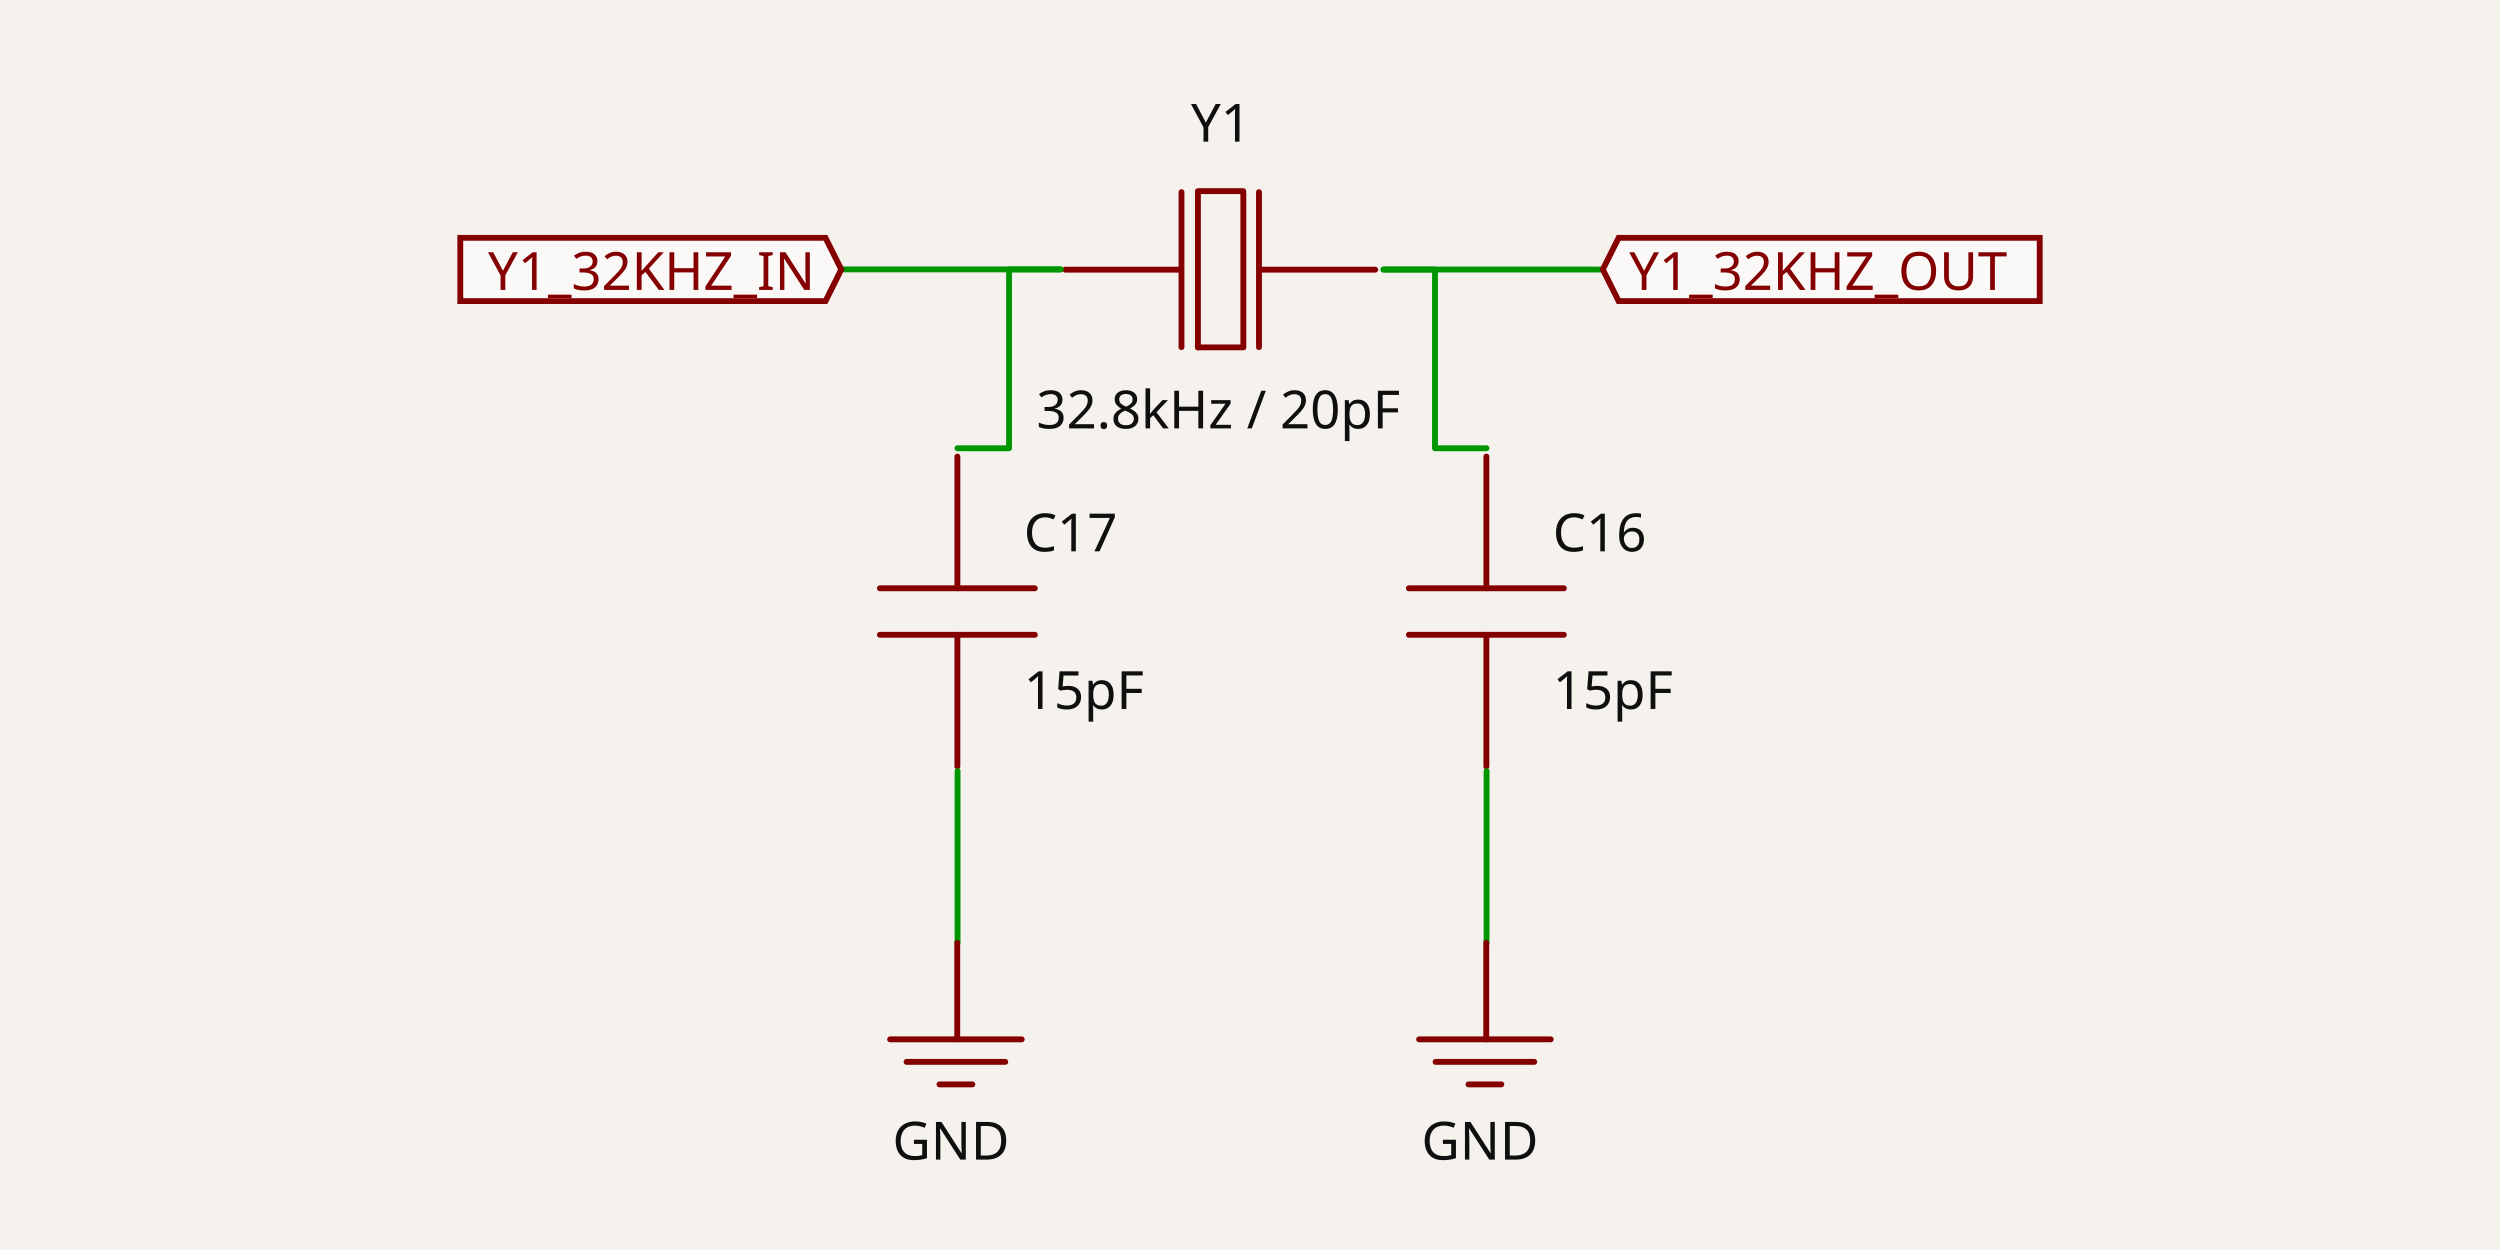
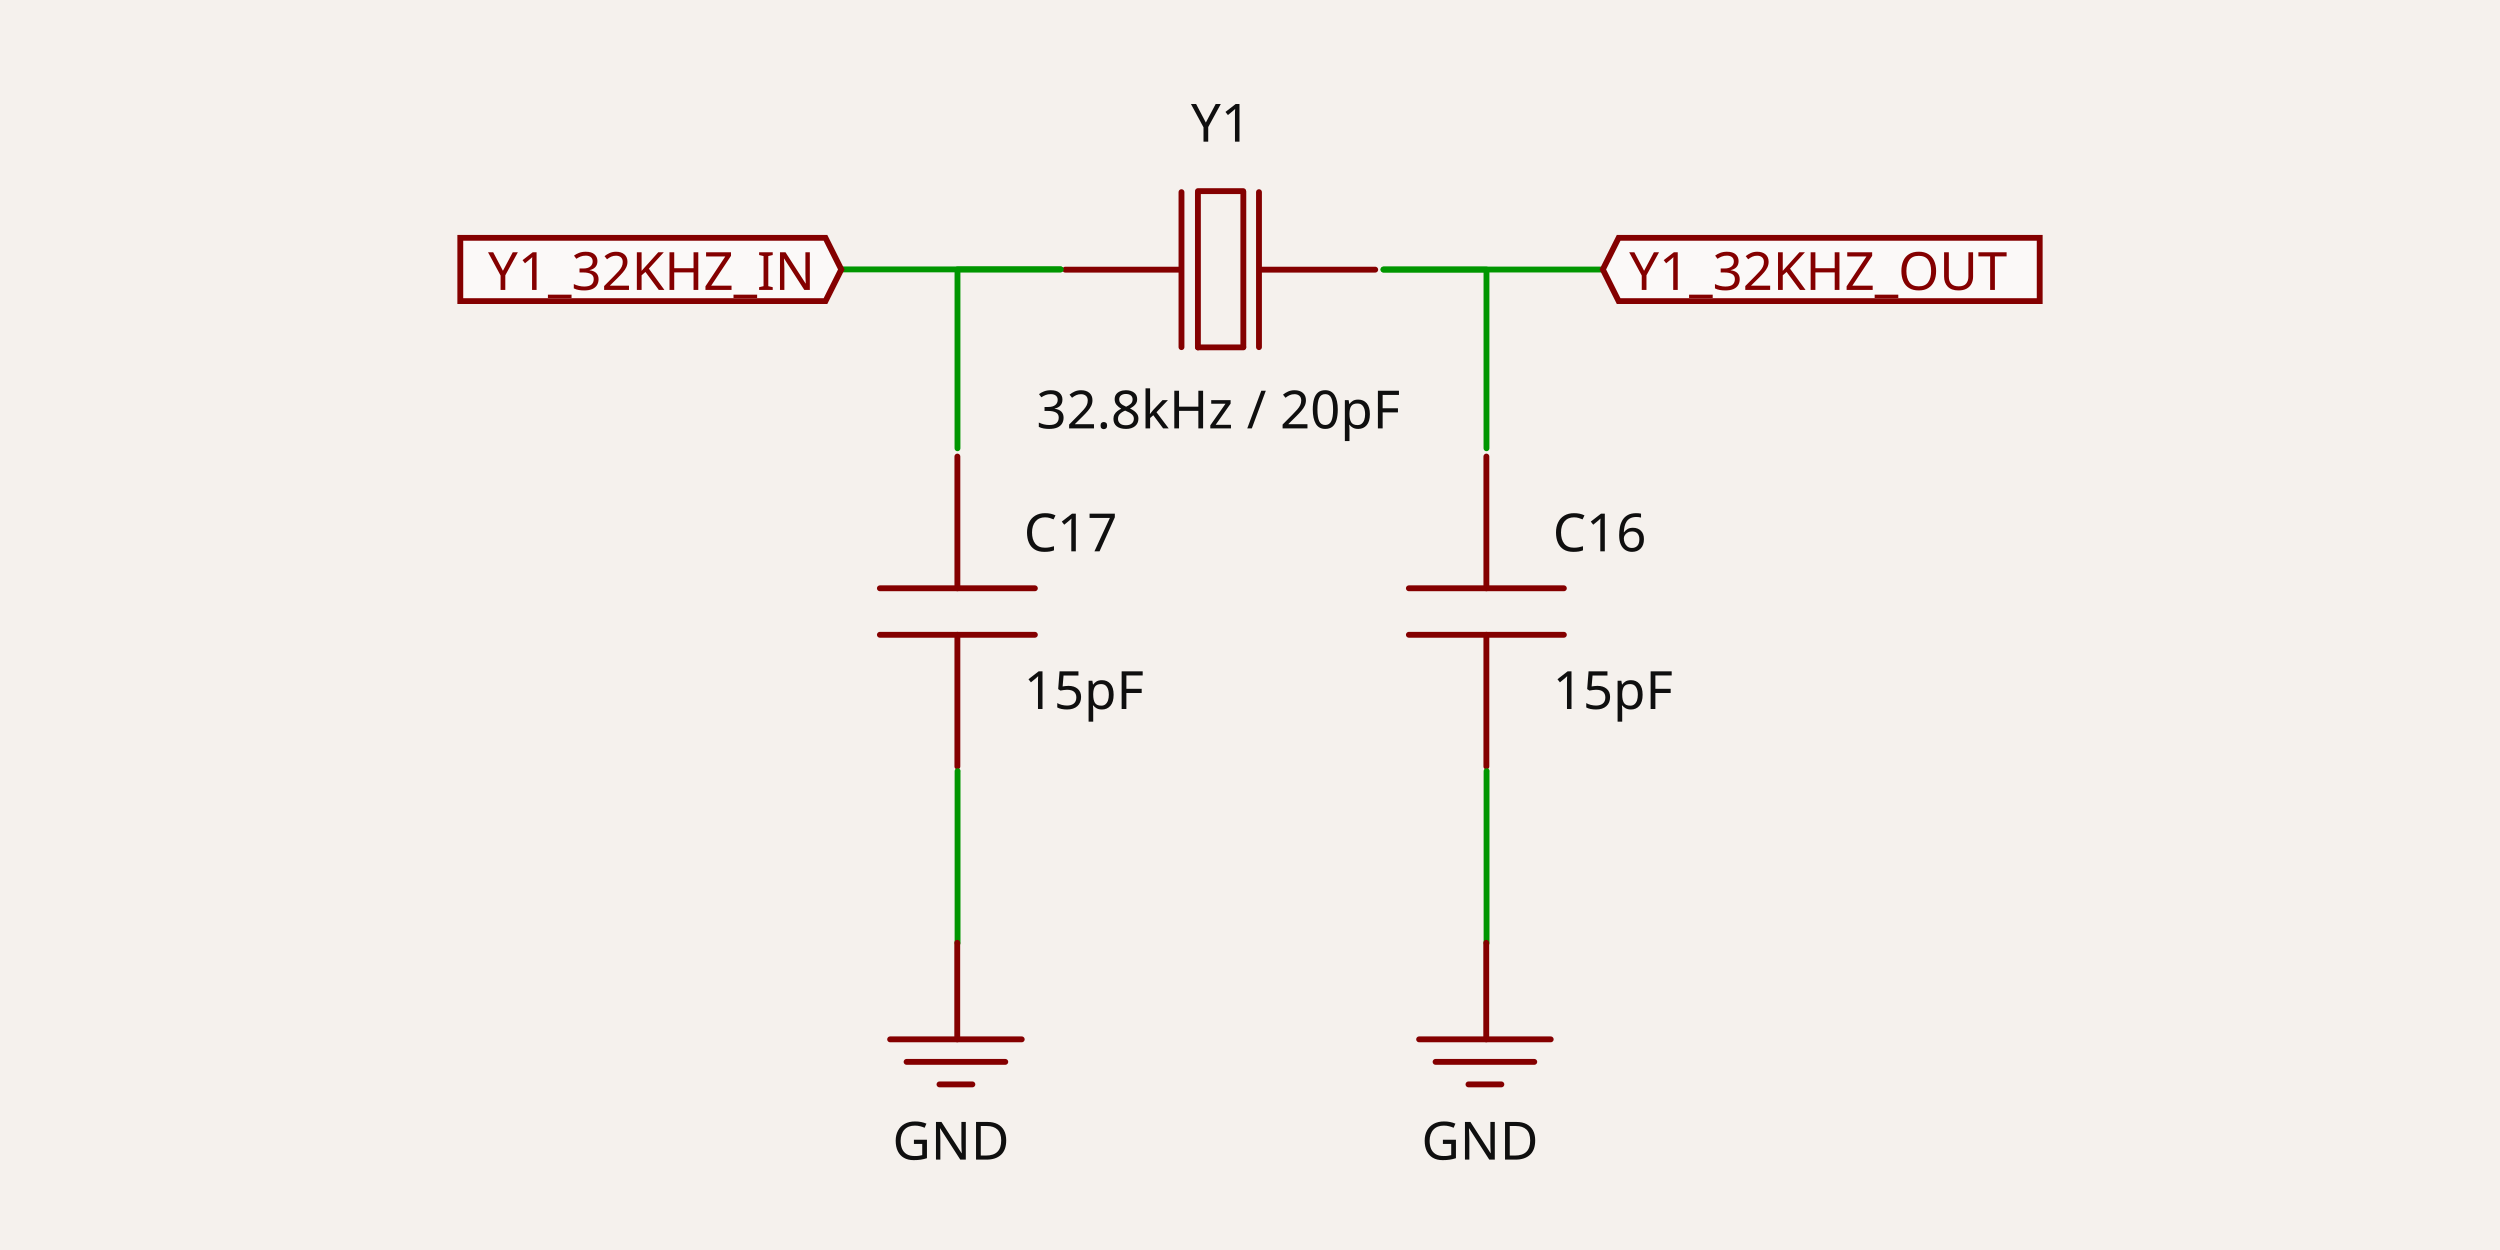
- <svg xmlns="http://www.w3.org/2000/svg" width="1200" height="600" style="background-color: rgb(245, 241, 237)" data-real-to-screen-transform="matrix(140.5895659376,0,0,-140.5895659376,586.5877554096,129.3436237918)" data-software-used-string="@tscircuit/core@0.0.555">
+ <svg xmlns="http://www.w3.org/2000/svg" width="1200" height="600" style="background-color: rgb(245, 241, 237)" data-real-to-screen-transform="matrix(140.5895659376,0,0,-140.5895659376,586.5877554096,129.3436237918)" data-software-used-string="@tscircuit/core@0.0.586">
  <style>
              .boundary { fill: rgb(245, 241, 237); }
              .schematic-boundary { fill: none; stroke: #fff; }
              .component { fill: none; stroke: rgb(132, 0, 0); }
              .chip { fill: rgb(255, 255, 194); stroke: rgb(132, 0, 0); }
              .component-pin { fill: none; stroke: rgb(132, 0, 0); }
              .trace:hover {
                filter: invert(1);
              }
              .trace:hover .trace-crossing-outline {
                opacity: 0;
              }
              .trace:hover .trace-junction {
                filter: invert(1);
              }
              .text { font-family: sans-serif; fill: rgb(0, 150, 0); }
              .pin-number { fill: rgb(169, 0, 0); }
              .port-label { fill: rgb(0, 100, 100); }
              .component-name { fill: rgb(0, 100, 100); }
            </style>
  <rect class="boundary" x="0" y="0" width="1200" height="600" />
  <g data-circuit-json-type="schematic_component" data-schematic-component-id="schematic_component_0">
    <rect class="component-overlay" x="511.317" y="91.741" width="148.791" height="75.017" fill="transparent" />
    <path d="M 660.107 129.432 L 605.211 129.432" stroke="rgb(132, 0, 0)" fill="none" stroke-width="2.812px" stroke-linecap="round" />
    <path d="M 566.535 129.432 L 511.317 129.432" stroke="rgb(132, 0, 0)" fill="none" stroke-width="2.812px" stroke-linecap="round" />
    <path d="M 604.311 166.63 L 604.311 92.234" stroke="rgb(132, 0, 0)" fill="none" stroke-width="2.812px" stroke-linecap="round" />
    <path d="M 596.799 166.528 L 596.799 92.133" stroke="rgb(132, 0, 0)" fill="none" stroke-width="2.812px" stroke-linecap="round" />
    <path d="M 567.113 166.63 L 567.113 92.234" stroke="rgb(132, 0, 0)" fill="none" stroke-width="2.812px" stroke-linecap="round" />
    <path d="M 574.997 166.758 L 574.997 92.363" stroke="rgb(132, 0, 0)" fill="none" stroke-width="2.812px" stroke-linecap="round" />
    <path d="M 596.785 166.736 L 575.08 166.736" stroke="rgb(132, 0, 0)" fill="none" stroke-width="2.812px" stroke-linecap="round" />
    <path d="M 596.728 91.741 L 575.023 91.741" stroke="rgb(132, 0, 0)" fill="none" stroke-width="2.812px" stroke-linecap="round" />
    <text x="584.779" y="185.998" fill="rgb(15, 15, 15)" font-family="sans-serif" text-anchor="middle" dominant-baseline="hanging" font-size="25.306px">32.8kHz / 20pF</text>
    <text x="586.046" y="68.007" fill="rgb(15, 15, 15)" font-family="sans-serif" text-anchor="middle" dominant-baseline="auto" font-size="25.306px">Y1</text>
  </g>
  <g data-circuit-json-type="schematic_component" data-schematic-component-id="schematic_component_1">
    <rect class="component-overlay" x="676.26" y="219.143" width="74.395" height="148.791" fill="transparent" />
    <path d="M 713.458 219.143 L 713.458 282.379" stroke="rgb(132, 0, 0)" fill="none" stroke-width="2.812px" stroke-linecap="round" />
    <path d="M 713.458 304.697 L 713.458 367.933" stroke="rgb(132, 0, 0)" fill="none" stroke-width="2.812px" stroke-linecap="round" />
    <path d="M 676.26 282.379 L 750.656 282.379" stroke="rgb(132, 0, 0)" fill="none" stroke-width="2.812px" stroke-linecap="round" />
    <path d="M 676.26 304.697 L 750.656 304.697" stroke="rgb(132, 0, 0)" fill="none" stroke-width="2.812px" stroke-linecap="round" />
    <text x="745.335" y="264.65" fill="rgb(15, 15, 15)" font-family="sans-serif" text-anchor="start" dominant-baseline="auto" font-size="25.306px">C16</text>
    <text x="745.335" y="320.674" fill="rgb(15, 15, 15)" font-family="sans-serif" text-anchor="start" dominant-baseline="hanging" font-size="25.306px">15pF</text>
  </g>
  <g data-circuit-json-type="schematic_component" data-schematic-component-id="schematic_component_2">
    <rect class="component-overlay" x="422.343" y="219.143" width="74.395" height="148.791" fill="transparent" />
    <path d="M 459.541 219.143 L 459.541 282.379" stroke="rgb(132, 0, 0)" fill="none" stroke-width="2.812px" stroke-linecap="round" />
    <path d="M 459.541 304.697 L 459.541 367.933" stroke="rgb(132, 0, 0)" fill="none" stroke-width="2.812px" stroke-linecap="round" />
    <path d="M 422.343 282.379 L 496.738 282.379" stroke="rgb(132, 0, 0)" fill="none" stroke-width="2.812px" stroke-linecap="round" />
    <path d="M 422.343 304.697 L 496.738 304.697" stroke="rgb(132, 0, 0)" fill="none" stroke-width="2.812px" stroke-linecap="round" />
    <text x="491.418" y="264.65" fill="rgb(15, 15, 15)" font-family="sans-serif" text-anchor="start" dominant-baseline="auto" font-size="25.306px">C17</text>
    <text x="491.418" y="320.674" fill="rgb(15, 15, 15)" font-family="sans-serif" text-anchor="start" dominant-baseline="hanging" font-size="25.306px">15pF</text>
  </g>
  <g class="trace" data-circuit-json-type="schematic_trace" data-schematic-trace-id="schematic_trace_0">
-     <path d="M 713.508 215.168 L 688.795 215.168 L 688.795 129.382 L 664.082 129.382" class="trace-invisible-hover-outline" stroke="rgb(0, 150, 0)" fill="none" stroke-width="22.494px" stroke-linecap="round" opacity="0" stroke-linejoin="round" />
-     <path d="M 713.508 215.168 L 688.795 215.168 L 688.795 129.382 L 664.082 129.382" stroke="rgb(0, 150, 0)" fill="none" stroke-width="2.812px" stroke-linecap="round" stroke-linejoin="round" />
+     <path d="M 713.508 215.168 L 713.508 129.382 L 664.082 129.382" class="trace-invisible-hover-outline" stroke="rgb(0, 150, 0)" fill="none" stroke-width="22.494px" stroke-linecap="round" opacity="0" stroke-linejoin="round" />
+     <path d="M 713.508 215.168 L 713.508 129.382 L 664.082 129.382" stroke="rgb(0, 150, 0)" fill="none" stroke-width="2.812px" stroke-linecap="round" stroke-linejoin="round" />
  </g>
  <g class="trace" data-circuit-json-type="schematic_trace" data-schematic-trace-id="schematic_trace_1">
-     <path d="M 459.591 215.168 L 484.342 215.168 L 484.342 129.305 L 509.093 129.305" class="trace-invisible-hover-outline" stroke="rgb(0, 150, 0)" fill="none" stroke-width="22.494px" stroke-linecap="round" opacity="0" stroke-linejoin="round" />
-     <path d="M 459.591 215.168 L 484.342 215.168 L 484.342 129.305 L 509.093 129.305" stroke="rgb(0, 150, 0)" fill="none" stroke-width="2.812px" stroke-linecap="round" stroke-linejoin="round" />
+     <path d="M 459.591 215.168 L 459.591 129.305 L 509.093 129.305" class="trace-invisible-hover-outline" stroke="rgb(0, 150, 0)" fill="none" stroke-width="22.494px" stroke-linecap="round" opacity="0" stroke-linejoin="round" />
+     <path d="M 459.591 215.168 L 459.591 129.305 L 509.093 129.305" stroke="rgb(0, 150, 0)" fill="none" stroke-width="2.812px" stroke-linecap="round" stroke-linejoin="round" />
  </g>
  <g class="trace" data-circuit-json-type="schematic_trace" data-schematic-trace-id="schematic_trace_2">
    <path d="M 664.082 129.382 L 769.354 129.382 L 769.354 129.344" class="trace-invisible-hover-outline" stroke="rgb(0, 150, 0)" fill="none" stroke-width="22.494px" stroke-linecap="round" opacity="0" stroke-linejoin="round" />
    <path d="M 664.082 129.382 L 769.354 129.382 L 769.354 129.344" stroke="rgb(0, 150, 0)" fill="none" stroke-width="2.812px" stroke-linecap="round" stroke-linejoin="round" />
  </g>
  <g class="trace" data-circuit-json-type="schematic_trace" data-schematic-trace-id="schematic_trace_3">
    <path d="M 509.093 129.305 L 403.821 129.305 L 403.821 129.344" class="trace-invisible-hover-outline" stroke="rgb(0, 150, 0)" fill="none" stroke-width="22.494px" stroke-linecap="round" opacity="0" stroke-linejoin="round" />
    <path d="M 509.093 129.305 L 403.821 129.305 L 403.821 129.344" stroke="rgb(0, 150, 0)" fill="none" stroke-width="2.812px" stroke-linecap="round" stroke-linejoin="round" />
  </g>
  <g class="trace" data-circuit-json-type="schematic_trace" data-schematic-trace-id="schematic_trace_4">
    <path d="M 713.585 370.157 L 713.546 370.157 L 713.546 452.7" class="trace-invisible-hover-outline" stroke="rgb(0, 150, 0)" fill="none" stroke-width="22.494px" stroke-linecap="round" opacity="0" stroke-linejoin="round" />
    <path d="M 713.585 370.157 L 713.546 370.157 L 713.546 452.7" stroke="rgb(0, 150, 0)" fill="none" stroke-width="2.812px" stroke-linecap="round" stroke-linejoin="round" />
  </g>
  <g class="trace" data-circuit-json-type="schematic_trace" data-schematic-trace-id="schematic_trace_5">
    <path d="M 459.668 370.157 L 459.629 370.157 L 459.629 452.7" class="trace-invisible-hover-outline" stroke="rgb(0, 150, 0)" fill="none" stroke-width="22.494px" stroke-linecap="round" opacity="0" stroke-linejoin="round" />
    <path d="M 459.668 370.157 L 459.629 370.157 L 459.629 452.7" stroke="rgb(0, 150, 0)" fill="none" stroke-width="2.812px" stroke-linecap="round" stroke-linejoin="round" />
+   </g>
+   <g class="schematic-port-hover" data-schematic-port-id="source_port_0">
+     <circle cx="509.093" cy="129.305" r="5.624" fill="red" opacity="0" />
+   </g>
+   <g class="schematic-port-hover" data-schematic-port-id="source_port_1">
+     <circle cx="664.082" cy="129.382" r="5.624" fill="red" opacity="0" />
+   </g>
+   <g class="schematic-port-hover" data-schematic-port-id="source_port_2">
+     <circle cx="713.585" cy="370.157" r="5.624" fill="red" opacity="0" />
+   </g>
+   <g class="schematic-port-hover" data-schematic-port-id="source_port_3">
+     <circle cx="713.508" cy="215.168" r="5.624" fill="red" opacity="0" />
+   </g>
+   <g class="schematic-port-hover" data-schematic-port-id="source_port_4">
+     <circle cx="459.668" cy="370.157" r="5.624" fill="red" opacity="0" />
+   </g>
+   <g class="schematic-port-hover" data-schematic-port-id="source_port_5">
+     <circle cx="459.591" cy="215.168" r="5.624" fill="red" opacity="0" />
  </g>
  <path class="net-label" d="     M 769.354,129.344     L 776.946,114.16     L 979.058,114.16     L 979.058,144.527     L 776.946,144.527     Z   " fill="rgba(255, 255, 255, 0.6)" stroke="rgb(132, 0, 0)" stroke-width="2.812px" />
  <text class="net-label-text" x="782.007" y="129.344" fill="rgb(132, 0, 0)" text-anchor="start" dominant-baseline="central" font-family="sans-serif" font-variant-numeric="tabular-nums" font-size="25.306px" transform="">Y1_32KHZ_OUT</text>
  <path class="net-label" d="     M 403.821,129.344     L 396.229,144.527     L 220.942,144.527     L 220.942,114.16     L 396.229,114.16     Z   " fill="rgba(255, 255, 255, 0.6)" stroke="rgb(132, 0, 0)" stroke-width="2.812px" />
  <text class="net-label-text" x="391.168" y="129.344" fill="rgb(132, 0, 0)" text-anchor="end" dominant-baseline="central" font-family="sans-serif" font-variant-numeric="tabular-nums" font-size="25.306px" transform="">Y1_32KHZ_IN</text>
  <rect class="component-overlay" x="681.177" y="452.547" width="63.17" height="67.965" fill="transparent" />
  <path d="M 713.394 452.547 L 713.394 498.89" stroke="rgb(132, 0, 0)" fill="none" stroke-width="2.812px" stroke-linecap="round" />
  <path d="M 681.177 498.886 L 744.347 498.886" stroke="rgb(132, 0, 0)" fill="none" stroke-width="2.812px" stroke-linecap="round" />
  <path d="M 689.073 509.699 L 736.451 509.699" stroke="rgb(132, 0, 0)" fill="none" stroke-width="2.812px" stroke-linecap="round" />
  <path d="M 704.866 520.512 L 720.658 520.512" stroke="rgb(132, 0, 0)" fill="none" stroke-width="2.812px" stroke-linecap="round" />
  <text x="710.366" y="536.98" fill="rgb(15, 15, 15)" font-family="sans-serif" text-anchor="middle" dominant-baseline="hanging" font-size="25.306px">GND</text>
  <rect class="component-overlay" x="427.26" y="452.547" width="63.17" height="67.965" fill="transparent" />
  <path d="M 459.476 452.547 L 459.476 498.89" stroke="rgb(132, 0, 0)" fill="none" stroke-width="2.812px" stroke-linecap="round" />
  <path d="M 427.26 498.886 L 490.43 498.886" stroke="rgb(132, 0, 0)" fill="none" stroke-width="2.812px" stroke-linecap="round" />
  <path d="M 435.156 509.699 L 482.533 509.699" stroke="rgb(132, 0, 0)" fill="none" stroke-width="2.812px" stroke-linecap="round" />
  <path d="M 450.948 520.512 L 466.741 520.512" stroke="rgb(132, 0, 0)" fill="none" stroke-width="2.812px" stroke-linecap="round" />
  <text x="456.449" y="536.98" fill="rgb(15, 15, 15)" font-family="sans-serif" text-anchor="middle" dominant-baseline="hanging" font-size="25.306px">GND</text>
</svg>
